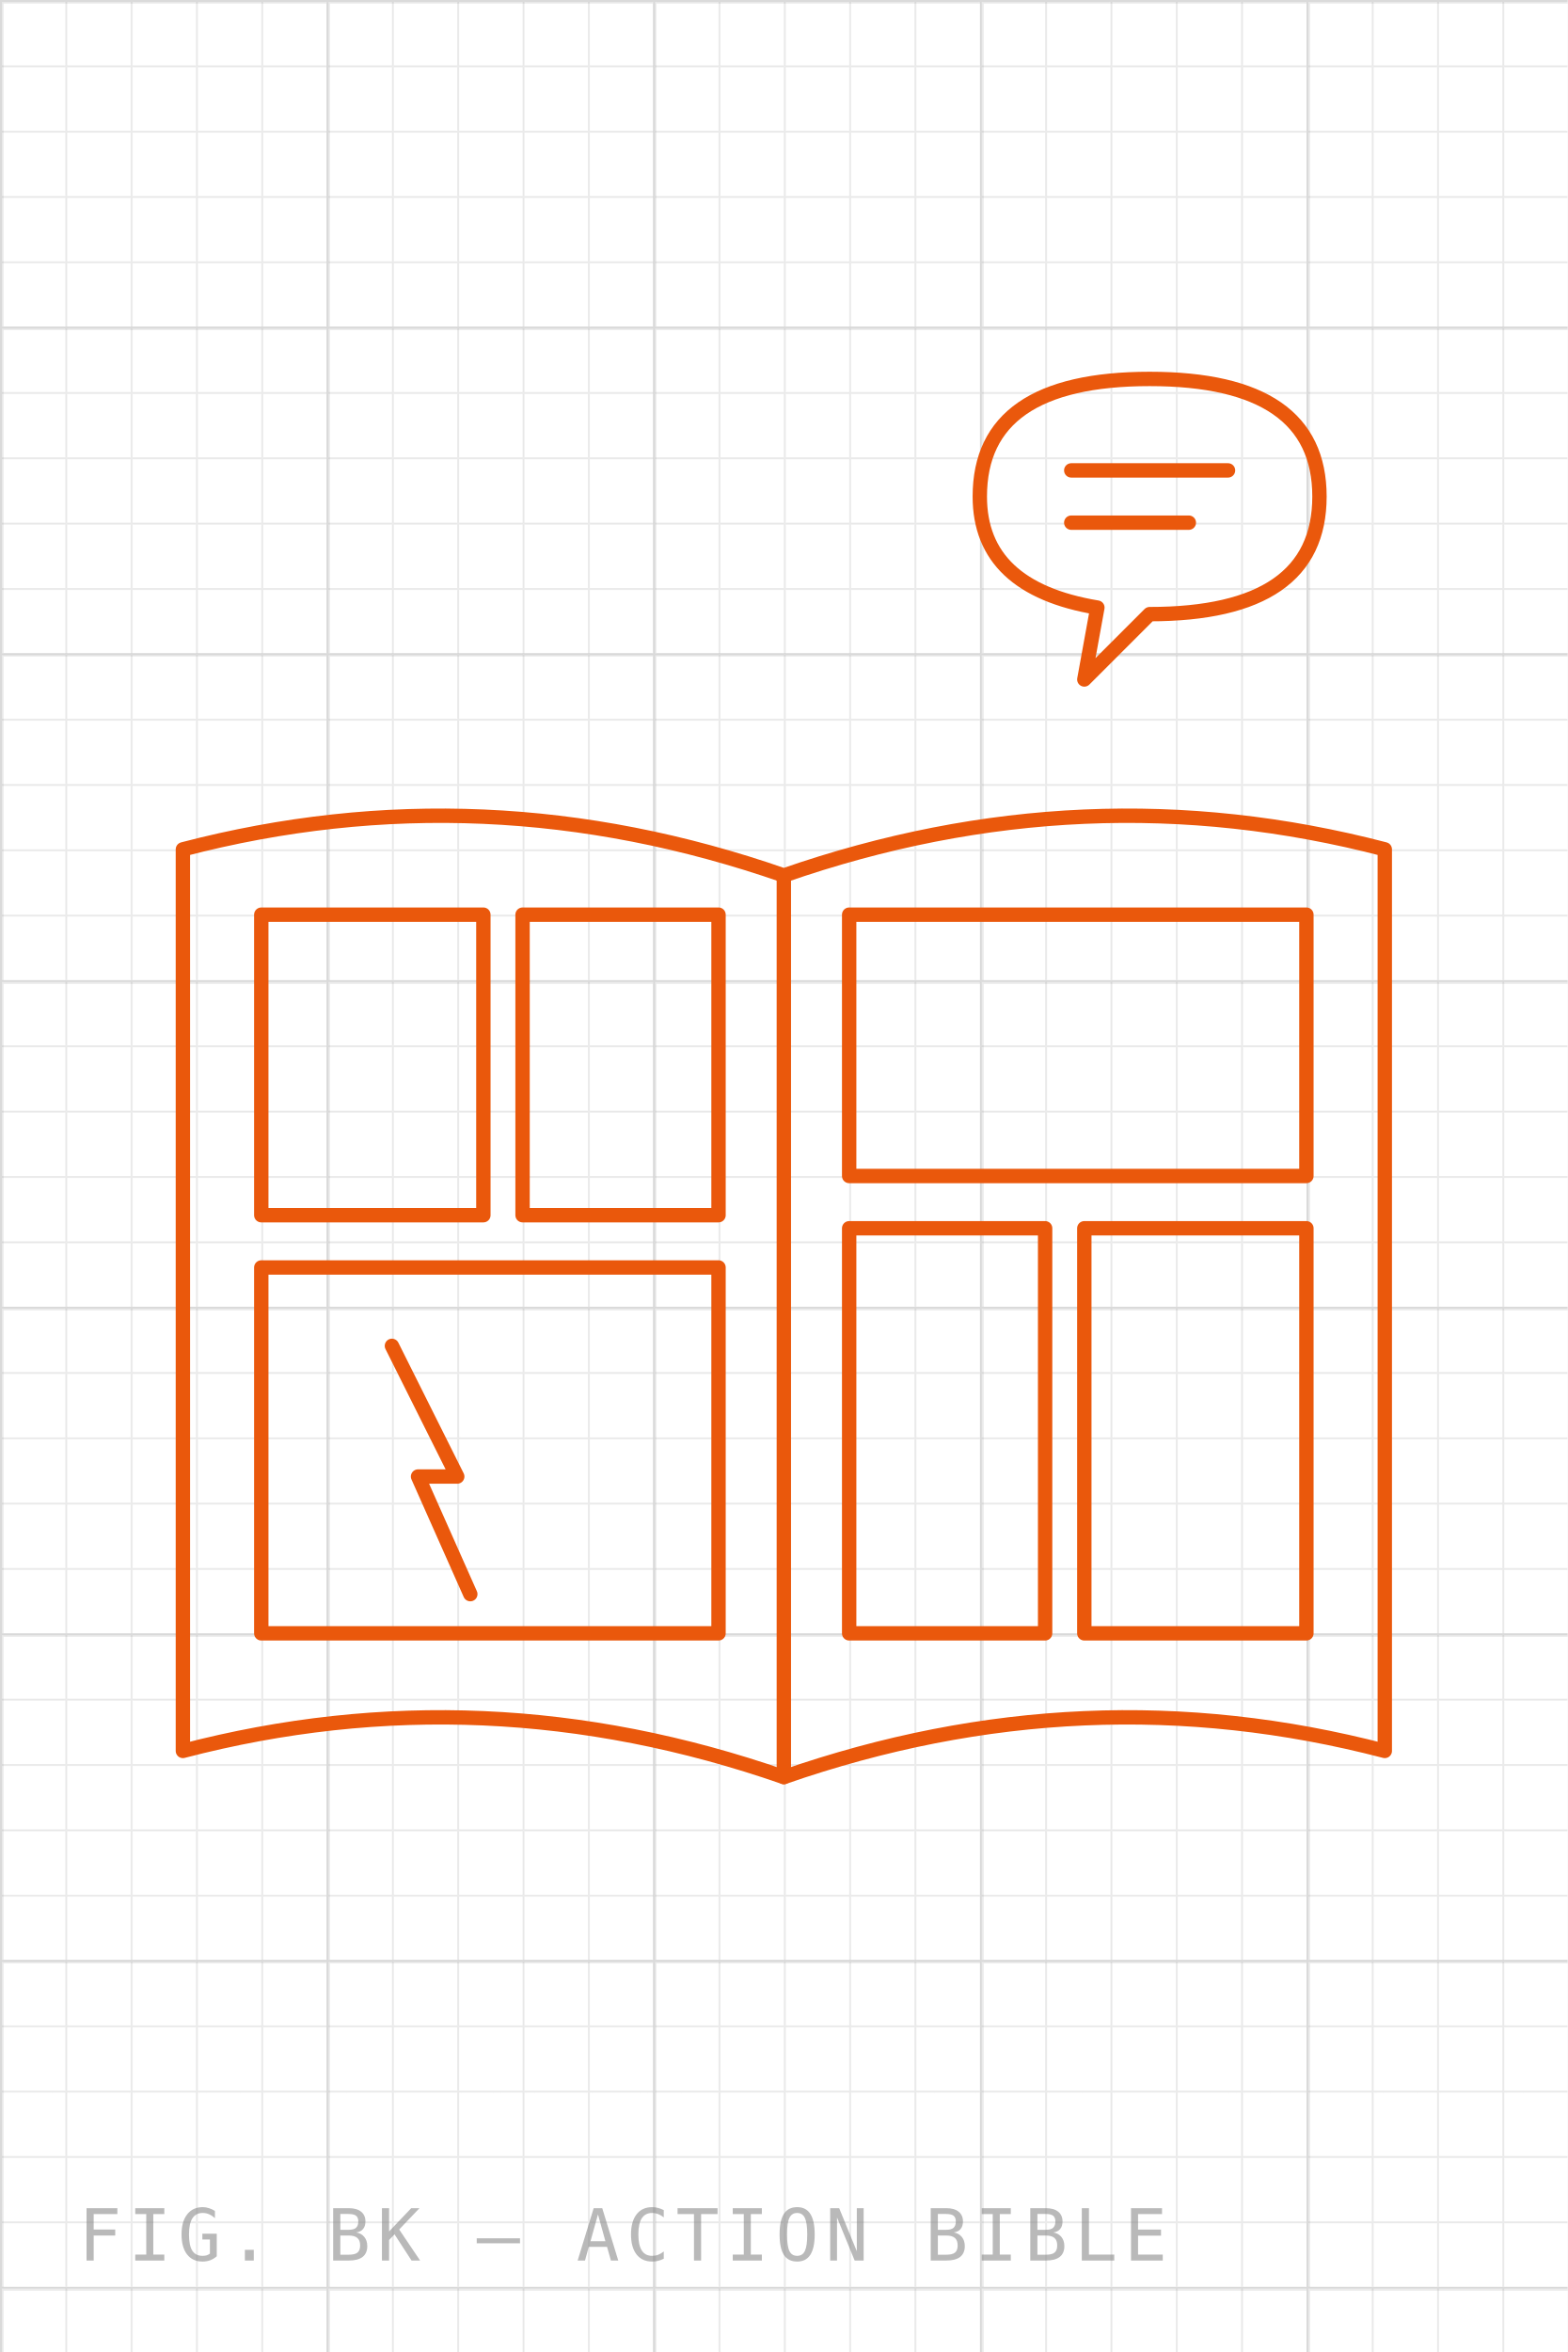
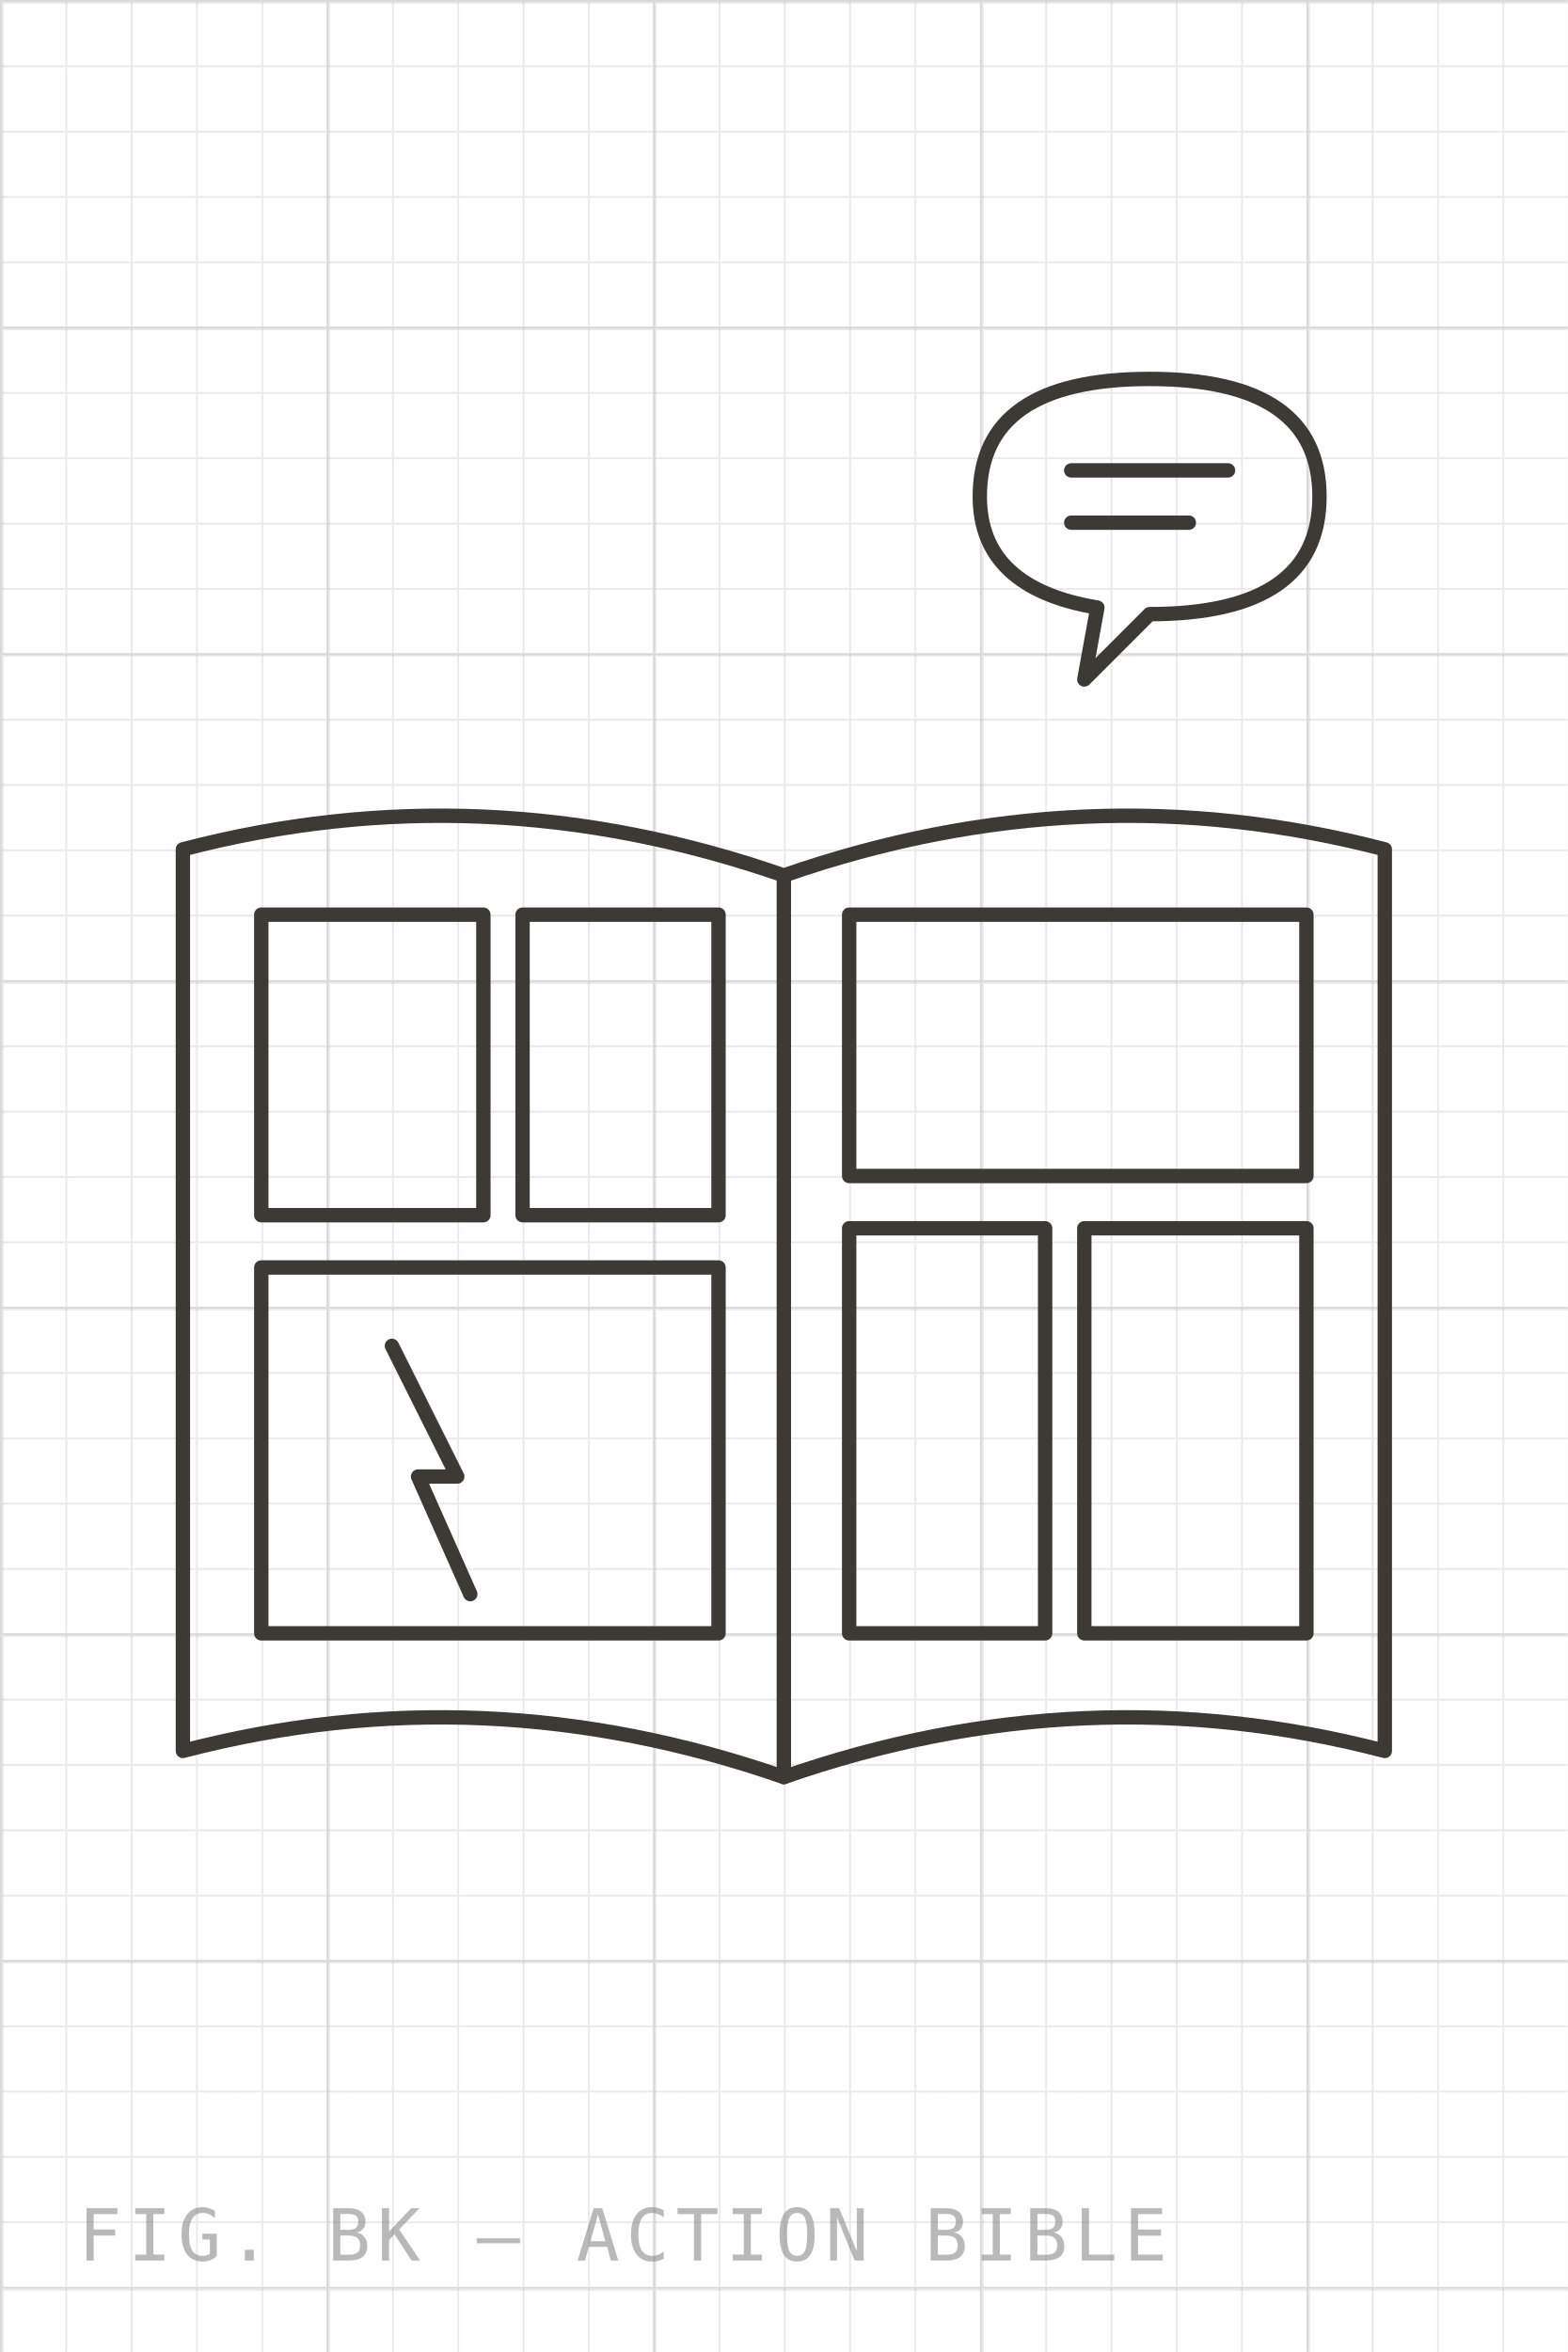
<svg xmlns="http://www.w3.org/2000/svg" viewBox="0 0 240 360" width="480" height="720">
  <defs>
    <pattern id="g" width="10" height="10" patternUnits="userSpaceOnUse">
      <path d="M10 0H0V10" fill="none" stroke="rgba(128,128,128,0.16)" stroke-width="0.6" />
    </pattern>
    <pattern id="G" width="50" height="50" patternUnits="userSpaceOnUse">
      <path d="M50 0H0V50" fill="none" stroke="rgba(128,128,128,0.16)" stroke-width="1.1" />
    </pattern>
  </defs>
  <rect width="240" height="360" fill="url(#g)" />
  <rect width="240" height="360" fill="url(#G)" />
-   <g fill="none" stroke="#ea580c" stroke-width="2.2" stroke-linecap="round" stroke-linejoin="round">
+   <g fill="none" stroke="#3d3a35" stroke-width="2.2" stroke-linecap="round" stroke-linejoin="round">
    <path d="M28 130 Q74 118 120 134 Q166 118 212 130 V268 Q166 256 120 272 Q74 256 28 268 Z" />
    <path d="M120 134 V272" />
    <rect x="40" y="140" width="34" height="46" />
    <rect x="80" y="140" width="30" height="46" />
    <rect x="40" y="194" width="70" height="56" />
    <rect x="130" y="140" width="70" height="40" />
    <rect x="130" y="188" width="30" height="62" />
    <rect x="166" y="188" width="34" height="62" />
    <path d="M60 206 l10 20 l-6 0 l8 18" />
    <path d="M150 76 Q150 58 176 58 Q202 58 202 76 Q202 94 176 94 L166 104 L168 93 Q150 90 150 76 Z" />
    <path d="M164 72 H188 M164 80 H182" />
  </g>
  <g fill="none" stroke="rgba(128,128,128,0.55)" stroke-width="1" stroke-dasharray="3 4" />
  <text x="12" y="346" font-family="ui-monospace, SFMono-Regular, Menlo, monospace" font-size="11" letter-spacing="1" fill="rgba(128,128,128,0.55)">FIG. BK — ACTION BIBLE</text>
</svg>
